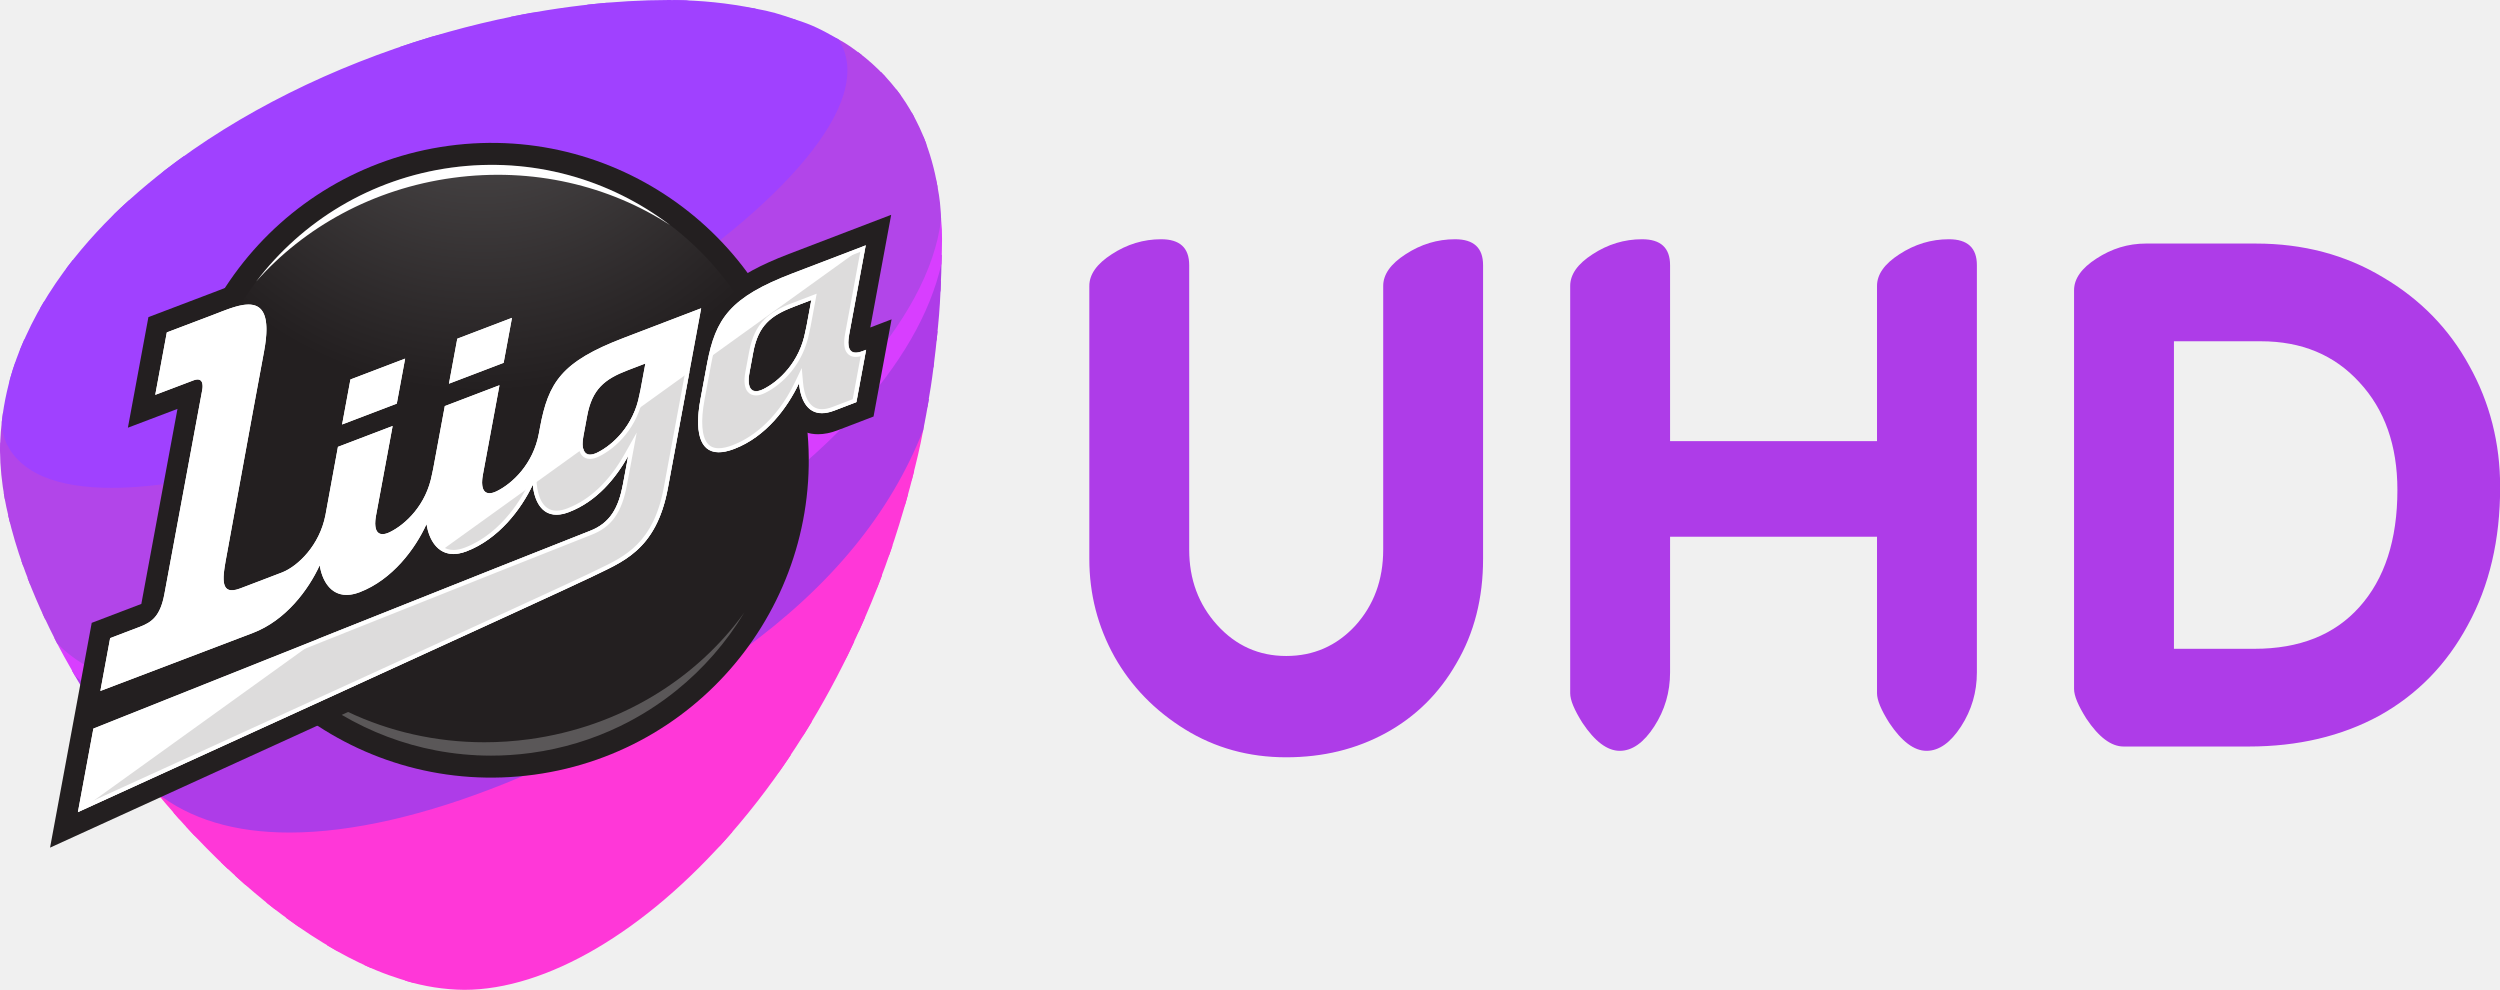
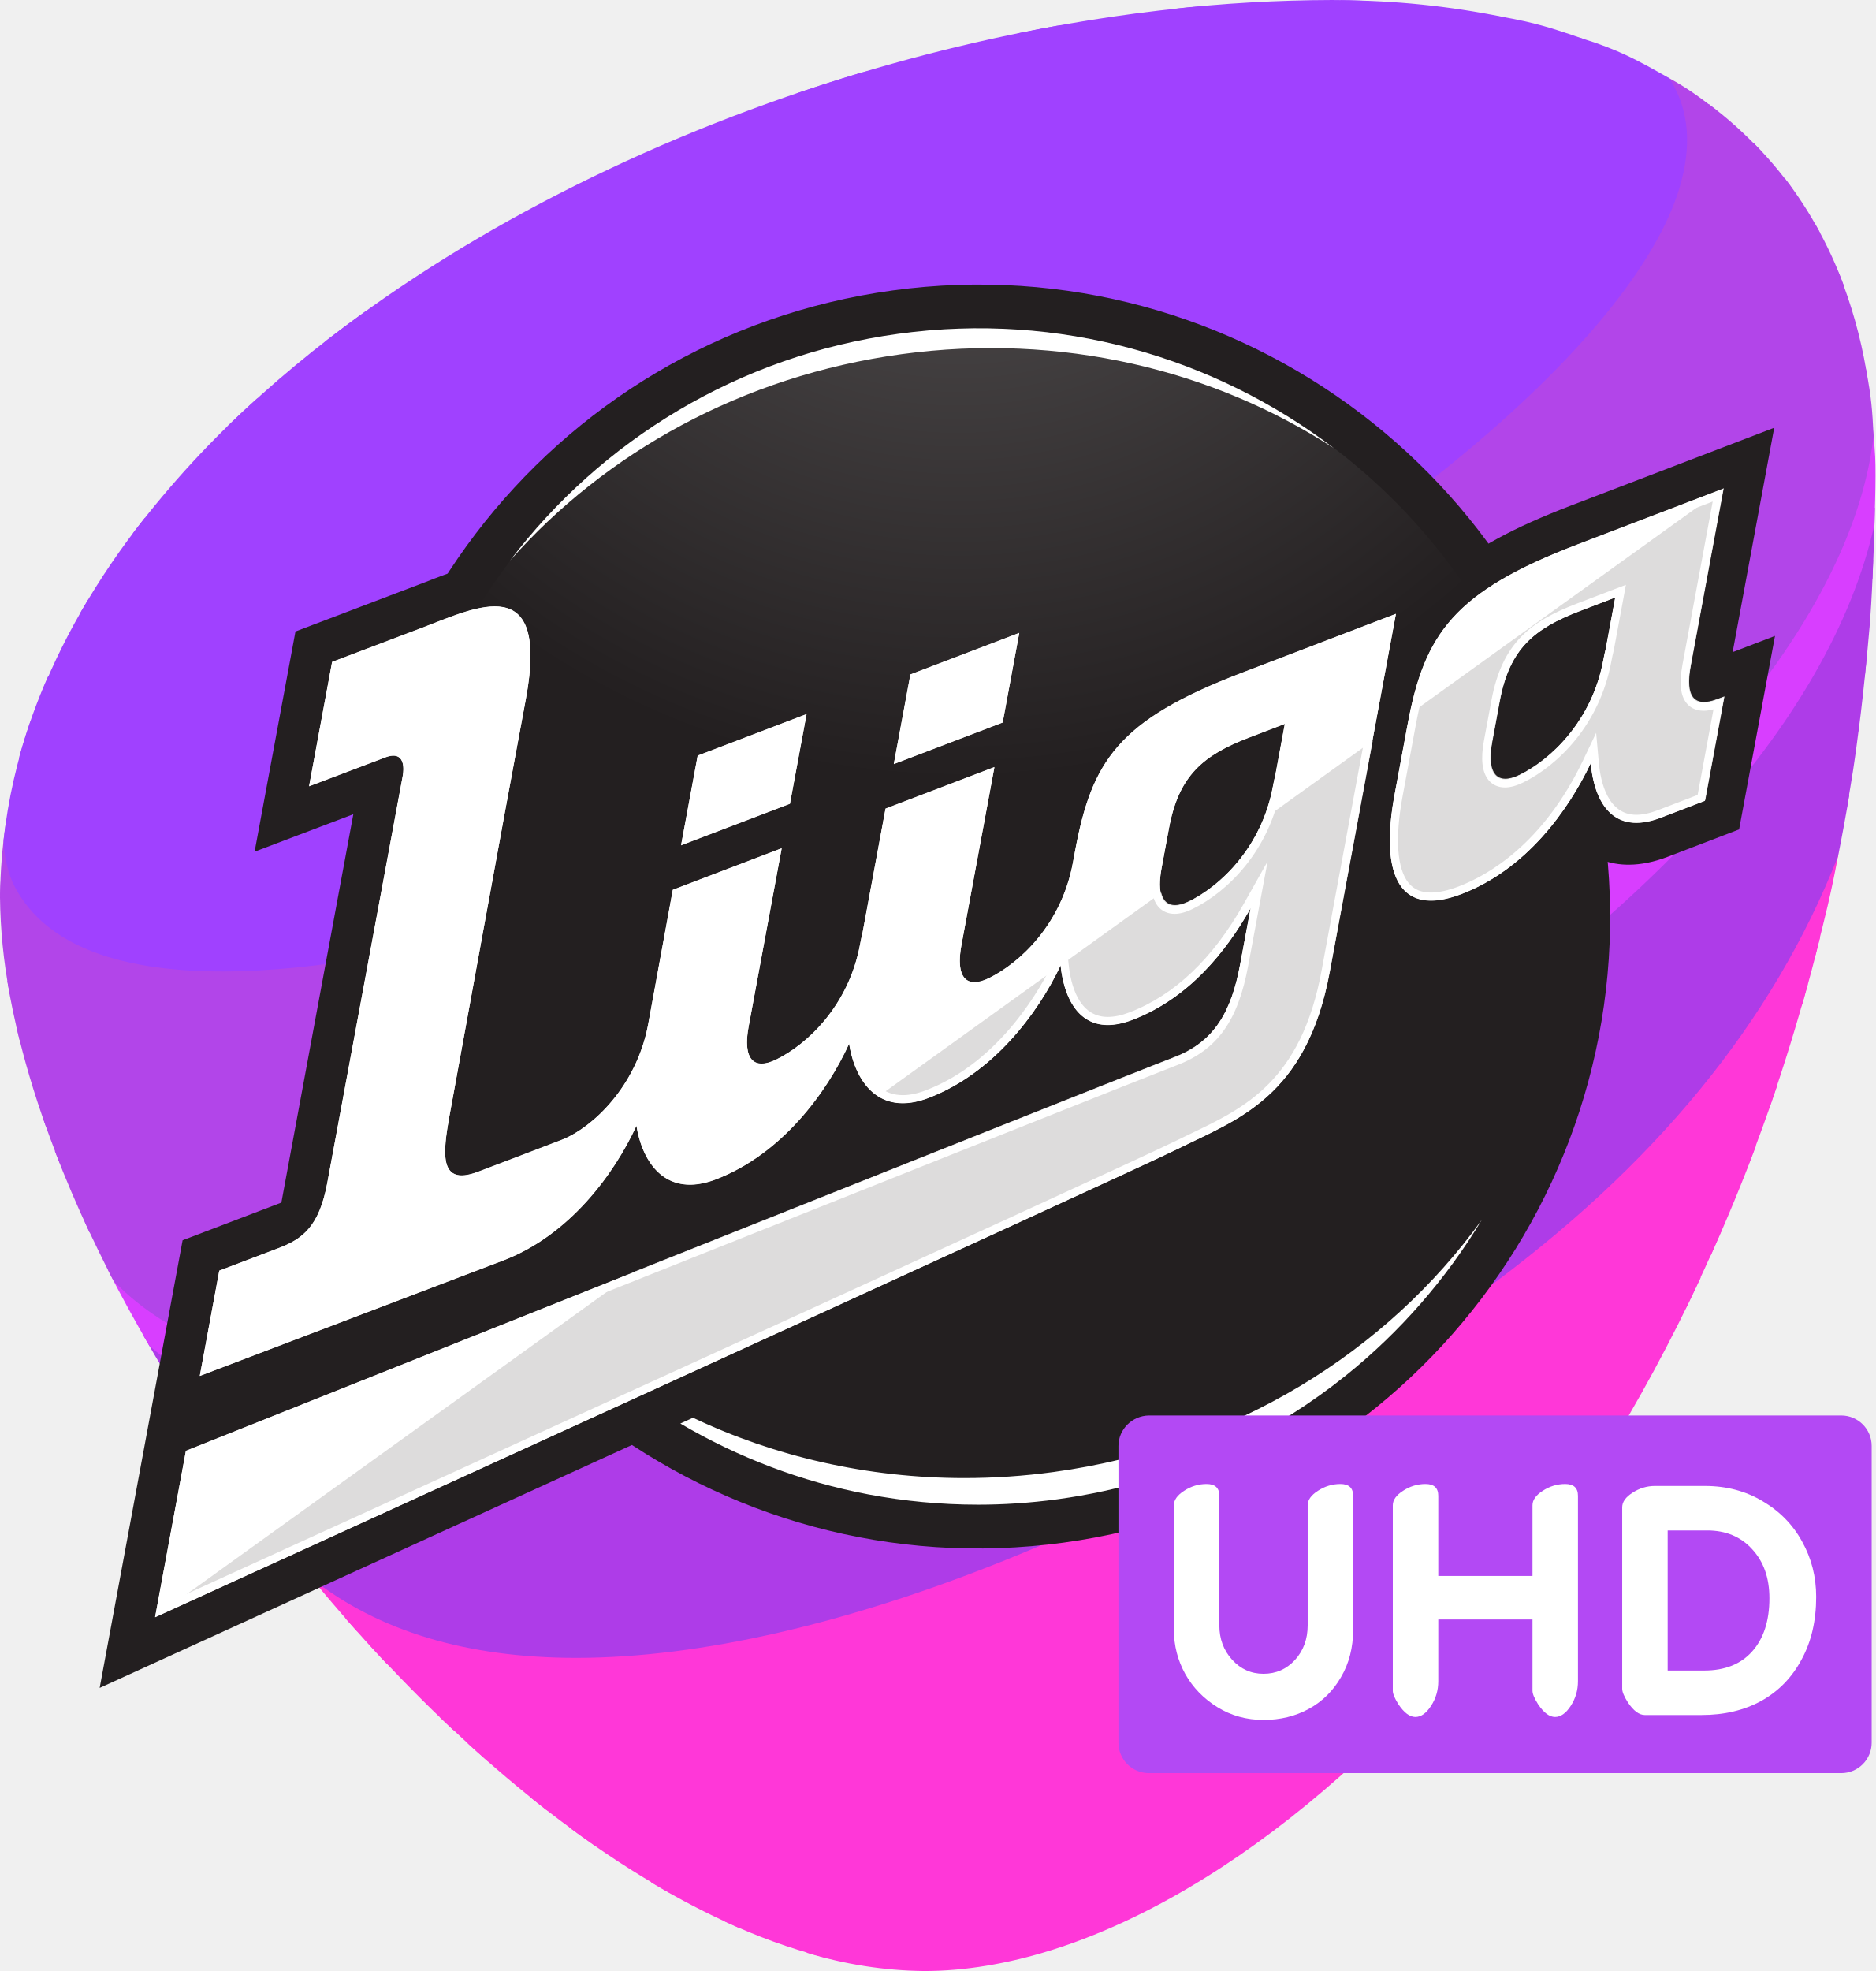
- <svg xmlns="http://www.w3.org/2000/svg" data-name="Telia Pebble Icon segments RGB x50" version="1.1" viewBox="0 0 628.9 249">
+ <svg xmlns="http://www.w3.org/2000/svg" width="761.38" height="800" data-name="Telia Pebble Icon segments RGB x50" version="1.1" viewBox="0 0 761.38 800">
  <defs>
    <clipPath id="e">
      <path d="m270.93 354.95h32.107v26.892h-32.107z" />
    </clipPath>
    <radialGradient id="b" cx="0" cy="0" r="1" gradientTransform="matrix(14.522,0,0,-14.522,287.39,386.84)" gradientUnits="userSpaceOnUse">
      <stop stop-color="#535051" offset="0" />
      <stop stop-color="#535051" offset=".12" />
      <stop stop-color="#231f20" offset="1" />
    </radialGradient>
    <clipPath id="d">
      <path d="m270.93 354.95h32.11v26.892h-32.11z" />
    </clipPath>
    <clipPath id="c">
      <path d="m270.93 354.95h32.11v26.892h-32.11z" />
    </clipPath>
-     <radialGradient id="a" cx="0" cy="0" r="1" gradientTransform="matrix(14.522,0,0,-14.522,287.39,386.84)" gradientUnits="userSpaceOnUse">
-       <stop stop-color="#7e7c7d" offset="0" />
-       <stop stop-color="#5a5758" offset="1" />
-     </radialGradient>
  </defs>
-   <g transform="matrix(.3819 0 0 .3819 -4.4071e-5 58.05)">
+   <g transform="matrix(1.227 0 0 1.227 -.00014159 186.51)">
    <g transform="matrix(3.0467,0,0,3.0467,-50.764,-188.56)">
      <g fill="#ff37d8">
        <path d="m175 191.85c-0.025-0.052-0.029-0.108-0.07-0.144a0.464 0.464 0 0 0-0.324-0.133 0.472 0.472 0 0 0-0.336 0.137 125.03 125.03 0 0 1-37.323 24.937c-10.7 4.671-20.2 7.041-28.234 7.041a34.173 34.173 0 0 1-3.933-0.214 0.315 0.315 0 0 0-0.053 0 0.478 0.478 0 0 0-0.469 0.383c-0.014 0.062 0.02 0.111 0.031 0.165a45.133 45.133 0 0 0 12.735 1.98c17.7 0 39.187-12.489 57.975-34.152" />
        <path d="m172.41 194.78a162.9 162.9 0 0 0 15.21-19.53c-0.029-0.055-0.04-0.114-0.091-0.15-0.086-0.063-0.177 0.1-0.273 0.1-0.144 0-0.579 0.516-0.675 0.634-11.083 14.207-33.4 33.136-60.631 41.559a74.16 74.16 0 0 1-21.445 3.728 34.945 34.945 0 0 1-8.569-0.97 0.485 0.485 0 0 0-0.122-0.015 0.477 0.477 0 0 0-0.448 0.317c-0.021 0.056 0 0.111 0 0.162a62.868 62.868 0 0 0 10.719 3.882c0.868 0.062 1.726 0.15 2.619 0.15 8.172 0 17.8-2.4 28.617-7.122a126.59 126.59 0 0 0 35.085-22.744" />
        <path d="m192.06 167.91a0.479 0.479 0 0 0-0.649 0.118c-22.076 30.267-64.026 50.6-89.355 50.6a33.676 33.676 0 0 1-14.026-2.647 0.481 0.481 0 0 0-0.2-0.044 0.474 0.474 0 0 0-0.424 0.255 0.425 0.425 0 0 0-0.018 0.192 84 84 0 0 0 9.415 4.881 36.664 36.664 0 0 0 7.7 0.811 74.959 74.959 0 0 0 21.728-3.775c25.634-7.93 47.188-25.649 59.024-39.62q3.567-5.087 6.905-10.628c-0.034-0.047-0.045-0.106-0.1-0.143" />
        <path d="m201.1 150.84a111.88 111.88 0 0 1-14.686 20.289c-21.9 24.2-61.509 43.889-88.286 43.889-7.874 0-14.12-1.271-18.809-4.53a2 2 0 0 0-0.523-0.262c-0.147 0-0.168-0.133-0.258 0a0.389 0.389 0 0 0-0.044 0.192 105.9 105.9 0 0 0 10.871 7.088 36.16 36.16 0 0 0 12.686 2.079c24.979 0 65.863-19.574 88.49-48.909a187.55 187.55 0 0 0 10.838-20.016z" />
        <path d="m203.57 145.39a0.465 0.465 0 0 0-0.21-0.049 0.486 0.486 0 0 0-0.42 0.243 112.83 112.83 0 0 1-14.793 20.64c-22.806 25.2-64.631 45.7-93.235 45.7-8.278 0-14.991-1.7-19.95-5.075a0.512 0.512 0 0 0-0.268-0.078 0.473 0.473 0 0 0-0.385 0.192c-0.043 0.052-0.033 0.118-0.05 0.181 2.251 1.814 4.519 3.5 6.8 5.094 4.552 2.436 10.233 3.741 17.076 3.741 27.47 0 66.56-19.415 88.994-44.2a103.58 103.58 0 0 0 12.685-17.882q2.006-4.107 3.858-8.4c-0.037-0.037-0.051-0.088-0.1-0.114" />
        <path d="m207.24 136.26a0.462 0.462 0 0 0-0.195-0.041 0.48 0.48 0 0 0-0.425 0.248 116.51 116.51 0 0 1-20.41 27.47c-21.488 21.181-63.588 44.043-94.137 44.043-9.774 0-17.915-2.3-23.936-6.834a0.467 0.467 0 0 0-0.653 0.074c-0.022 0.025 0 0.059-0.011 0.083q4.188 3.822 8.5 7.186c4.963 2.875 11.263 4.4 18.938 4.4 28.838 0 70.984-20.643 93.949-46.015a113.36 113.36 0 0 0 13.633-18.673c1.722-3.829 3.359-7.759 4.87-11.811-0.037-0.044-0.066-0.1-0.122-0.128" />
        <path d="m209.5 129.87a0.469 0.469 0 0 0-0.187-0.037 0.481 0.481 0 0 0-0.425 0.246 113.68 113.68 0 0 1-24.374 31.47c-27.736 24.9-68.047 42.967-95.843 42.967-9.689 0-17.61-2.123-23.552-6.311a0.477 0.477 0 0 0-0.641 0.088c-0.037 0.04-0.029 0.091-0.048 0.143 1.687 1.622 3.39 3.2 5.111 4.715 5.962 3.829 13.508 5.78 22.527 5.78 30.789 0 73.189-23.007 94.809-44.321a116.92 116.92 0 0 0 19.523-25.772c1.128-2.9 2.207-5.846 3.217-8.857-0.037-0.041-0.055-0.088-0.111-0.111" />
        <path d="m212.86 118.76a0.457 0.457 0 0 0-0.155-0.026 0.47 0.47 0 0 0-0.438 0.295c-5.766 13.74-17.064 28.433-30.217 39.3-29.6 24.437-69.178 41.507-96.261 41.507-12.053 0-21.694-2.942-28.379-9.16a0.468 0.468 0 0 0-0.324-0.125 0.507 0.507 0 0 0-0.249 0.1c2.921 3.192 5.922 6.252 8.995 9.135 5.942 3.775 13.3 5.7 22.845 5.7 28.012 0 68.587-18.173 96.481-43.21a114.26 114.26 0 0 0 23.806-30.412q2.19-6.332 4.011-12.995c-0.037-0.031-0.059-0.079-0.115-0.1" />
        <path d="m214.18 113.68a0.423 0.423 0 0 0-0.158-0.028 0.486 0.486 0 0 0-0.435 0.273c-5.969 12.656-14.207 26.468-33.918 41.7-31.822 24.595-69.741 40.487-96.589 40.487-11.706 0-21.189-2.89-28.187-8.586a0.46 0.46 0 0 0-0.3-0.106 0.469 0.469 0 0 0-0.345 0.147c-0.041 0.04-0.041 0.1-0.064 0.155 1.443 1.64 2.906 3.262 4.394 4.839 6.757 5.445 15.869 8.232 27.2 8.232 27.283 0 67.117-17.16 96.866-41.725 12.781-10.55 23.766-24.676 29.763-38.1 0.671-2.362 1.312-4.751 1.906-7.171a0.463 0.463 0 0 0-0.137-0.116" />
        <path d="m216.47 103.12c-0.042-0.011-0.085-0.017-0.129-0.018-0.199 1e-3 -0.377 0.124-0.449 0.309-6.945 18.407-19.778 34.228-39.211 48.369-33.31 24.222-70.642 39.273-97.438 39.273-12.185 0-21.962-3.057-29.062-9.1-0.087-0.073-0.197-0.112-0.31-0.111-0.124-1e-3 -0.244 0.048-0.332 0.136-0.039 0.037-0.039 0.088-0.065 0.133 1.913 2.359 3.876 4.668 5.889 6.927 7.1 5.319 16.382 8.029 27.721 8.029 27.046 0 65.19-15.973 97.176-40.689 19.194-14.831 27.6-28.333 33.57-40.749 1.039-4.055 1.639-6.445 2.44-10.67-0.044-0.031 0.251-1.825 0.199-1.842" />
      </g>
      <g fill="#ae3ce8">
        <path d="m217.35 98.219a0.477 0.477 0 0 0-0.128-0.02 0.484 0.484 0 0 0-0.446 0.3c-7.2 18.229-21.55 34.966-42.646 49.745-26.423 18.52-66.018 38.3-97.884 38.3-12.437 0-22.422-3.092-29.68-9.2a0.469 0.469 0 0 0-0.31-0.111 0.456 0.456 0 0 0-0.33 0.133c-0.037 0.037-0.041 0.091-0.063 0.136q2.264 2.981 4.635 5.868c7.236 5.725 16.865 8.63 28.748 8.63 26.985 0 64.538-15.121 98-39.462 19.154-13.934 31.908-29.527 39.027-47.581q0.657-3.3 1.219-6.646c-0.047-0.035-0.081-0.087-0.14-0.1" />
        <path d="m218.58 89.678c-0.036-0.01-0.073-0.015-0.111-0.015-0.2-3.35e-4 -0.379 0.123-0.449 0.31-7.744 20.606-23.743 38.953-47.548 54.531-35.754 23.4-71.187 36.815-97.209 36.815-13.276 0-23.823-3.458-31.347-10.285-0.182-0.161-0.456-0.161-0.638 0-0.037 0.037-0.041 0.088-0.068 0.13 1.771 2.529 3.604 5.024 5.5 7.486 7.426 5.883 17.311 8.859 29.523 8.859 32.092 0 71.888-19.873 98.436-38.474 20.849-14.608 35.12-31.143 42.524-49.146 0.575-3.329 0.895-5.226 1.315-8.646-0.038-0.043 0.125-1.54 0.071-1.562" />
        <path d="m219.24 83.566a0.417 0.417 0 0 0-0.1-8e-3 0.477 0.477 0 0 0-0.457 0.339c-5.669 18.859-23.81 39.049-51.089 56.854-33.486 21.864-72.186 35.99-98.6 35.99-13.2 0-23.26-3.318-29.909-9.861a0.475 0.475 0 0 0-0.638-0.032c-0.041 0.037-0.048 0.088-0.075 0.128q1.8 2.72 3.691 5.386c7.7 6.579 18.154 9.912 31.2 9.912 26.2 0 61.829-13.473 97.732-36.969 23.614-15.453 39.568-33.647 47.519-54.062 0.329-2.51 0.6-5.043 0.845-7.6-0.044-0.028-0.073-0.069-0.125-0.08" />
        <path d="m220.07 72.793c-0.277-0.106-0.582 0.062-0.641 0.352-4.347 21.229-25.2 44.8-55.781 63.055-37.887 22.614-72.393 35.066-97.16 35.066-13.679 0-24.32-3.725-31.632-11.076-0.169-0.17-0.438-0.187-0.627-0.041-0.048 0.034-0.06 0.1-0.09 0.144 1.6 2.661 3.3 5.308 5.065 7.928 6.879 6.289 16.855 9.479 29.795 9.479 26.582 0 65.495-14.185 99.124-36.144 26.876-17.55 44.924-37.439 51.058-56.156 0.427-4.137 0.651-6.392 0.832-10.65-0.019-0.013 0.078-1.949 0.057-1.959" />
        <path d="m220.26 67.148c-0.049-0.022-0.081-0.064-0.14-0.072h-0.049a0.476 0.476 0 0 0-0.467 0.388c-4.261 21.8-25.2 44.807-58.962 64.8-36.473 21.591-72.127 33.98-97.83 33.98-13.083 0-23.135-3.133-29.877-9.3a0.473 0.473 0 0 0-0.325-0.125 0.461 0.461 0 0 0-0.3 0.108c-0.033 0.025-0.036 0.069-0.064 0.1 0.842 1.482 1.71 2.952 2.606 4.423 7.529 7.159 18.125 10.779 31.635 10.779 24.932 0 59.61-12.5 97.647-35.2 30.147-17.99 50.87-41.16 55.877-62.279q0.188-3.765 0.248-7.592" />
      </g>
      <path d="m219.87 57.238h-0.012c-0.251 5.22e-4 -0.459 0.196-0.475 0.446-1.467 21.791-25.521 48.487-62.774 69.662-37.5 21.309-71.975 33.047-97.091 33.047-13.789 0-24.015-3.534-30.39-10.506-0.092-0.1-0.221-0.156-0.356-0.155-0.096-1.1e-4 -0.191 0.028-0.271 0.081-0.046 0.034-0.057 0.086-0.088 0.125 1.386 2.728 2.887 5.46 4.469 8.183 6.911 6 16.96 9.073 29.931 9.073 25.868 0 61.7-12.434 98.319-34.113 33.324-19.735 54.213-42.452 59.091-64.127 0.044-1.762 0.111-3.517 0.111-5.3 0-1.799-0.023-2.275-0.205-4.321" fill="#d83eff" />
      <g fill="#b245e9">
        <path d="m220.13 59.331c-0.142-2.889-0.254-4.233-0.791-7.075-0.047-0.029-0.329-1.58-0.384-1.587h-0.042c-0.244 0.019-0.434 0.221-0.438 0.466-0.425 22.09-23.791 47.547-65.811 71.684-35.873 20.606-70.841 32.42-95.941 32.42-13.842 0-23.989-3.571-30.156-10.612-0.157-0.176-0.419-0.213-0.619-0.088-0.041 0.025-0.053 0.077-0.083 0.114 0.982 2.135 2.02 4.28 3.133 6.433 6.595 6.793 16.835 10.266 30.518 10.266 25.278 0 59.93-11.781 97.563-33.176 36.646-20.83 60.555-47.037 63.049-68.843" />
        <path d="m219.34 52.259a51.338 51.338 0 0 0-3.015-10.69 0.414 0.414 0 0 0-0.133 0.018 0.481 0.481 0 0 0-0.339 0.548c4.084 21.883-22.479 51.582-67.665 75.666-37.435 19.943-71.241 30.925-95.192 30.925-14.4 0-24.374-3.934-29.643-11.7a0.471 0.471 0 0 0-0.4-0.206 0.479 0.479 0 0 0-0.223 0.052c-0.05 0.027-0.073 0.086-0.105 0.125q1.67 4.342 3.736 8.77c6.4 6.9 16.582 10.428 30.357 10.428 25.26 0 60.4-11.865 96.42-32.55 41.629-23.913 65.037-49.208 66.2-71.389" />
        <path d="m216.9 43.014a44.355 44.355 0 0 0-3.086-6.644c-0.022 0-0.03-0.03-0.052-0.03a0.5 0.5 0 0 0-0.147 0.022 0.479 0.479 0 0 0-0.325 0.536c3.775 21.81-21.948 49.943-68.8 75.257-36.1 19.5-70.613 30.69-94.684 30.69-13.046 0-22.419-3.229-27.863-9.587a0.465 0.465 0 0 0-0.361-0.167 0.472 0.472 0 0 0-0.241 0.063c-0.035 0.018-0.043 0.055-0.069 0.081q0.855 2.477 1.853 4.991c5.633 7.611 15.631 11.457 29.877 11.457 24.106 0 58.071-11.022 95.639-31.041 44.859-23.908 71.418-53.442 68.259-75.628" />
        <path d="m214.28 37.215a41.731 41.731 0 0 0-3.782-5.846 0.484 0.484 0 0 0-0.159 0.04 0.479 0.479 0 0 0-0.2 0.6c7.583 18.11-23.344 51.389-70.41 75.762-35.125 18.192-68.632 28.629-91.925 28.629-15.172 0-25.08-4.428-28.65-12.8a0.483 0.483 0 0 0-0.442-0.29 0.5 0.5 0 0 0-0.146 0.022c-0.057 0.022-0.088 0.074-0.133 0.111a97.183 97.183 0 0 0 3.217 10.87c5.684 6.281 15.132 9.493 28.16 9.493 24.226 0 58.9-11.228 95.137-30.8 46.9-25.341 72.737-53.617 69.336-75.783" />
        <path d="m211.32 32.5a40.869 40.869 0 0 0-4.188-4.942 0.39 0.39 0 0 0-0.147 0.05 0.481 0.481 0 0 0-0.148 0.6c8.811 17.187-21.14 48.347-71.218 74.093-34.734 17.87-67.687 28.114-90.414 28.114-13.623 0-22.865-3.841-26.718-11.1-0.105-0.2-0.2-0.4-0.3-0.6a0.536 0.536 0 0 0-0.465-0.3 0.375 0.375 0 0 0-0.125 0.019 0.432 0.432 0 0 0-0.136 0.1c0.334 2.064 0.781 4.183 1.315 6.335 4.1 8.176 14.046 12.492 29.027 12.492 23.437 0 57.1-10.472 92.363-28.733 46.793-24.23 77.655-57.384 71.152-76.117" />
        <path d="m207.99 28.483a42.538 42.538 0 0 0-5.743-5.172 0.5 0.5 0 0 0-0.169 0.061 0.477 0.477 0 0 0-0.111 0.59c1.865 3.461 2.065 7.621 0.6 12.361-5.227 16.882-30.5 38.728-65.98 57.021-36.186 18.661-71.346 29.8-94.06 29.8-12.207 0-20.062-3.137-23.35-9.328a17.285 17.285 0 0 1-1.8-5.742 0.482 0.482 0 0 0-0.478-0.411h-0.029c-0.053 0-0.086 0.046-0.133 0.064-0.018 0.559-0.075 1.114-0.075 1.676a59.427 59.427 0 0 0 1.038 10.451c4.064 7.531 13.566 11.517 27.5 11.517 22.875 0 55.987-10.282 90.853-28.212 49.911-25.665 79.881-56.873 71.936-74.676" />
        <path d="m203.48 36.592c1.5-4.837 1.293-9.105-0.528-12.721-1.864-1.427-2.974-2.263-5.032-3.392-0.039 0.022-0.95-0.428-0.98-0.394-0.152 0.167-0.164 0.419-0.029 0.6 0.158 0.219 0.3 0.435 0.438 0.658 1.781 2.97 2.047 6.582 0.8 10.73-5.083 16.886-34.713 41.156-72.058 59.03-33.247 15.913-65.126 25.415-85.268 25.415-11.634 0-19.008-3.054-21.915-9.08-0.769-1.786-1.115-3.725-1.012-5.666 4e-3 -0.253-0.19-0.466-0.442-0.486h-0.037c-0.043 0-0.076 0.032-0.114 0.043-0.396 2.62-0.607 5.264-0.63 7.914 0.303 1.748 0.862 3.441 1.66 5.025 3.465 6.526 11.6 9.834 24.192 9.834 22.858 0 58.185-11.182 94.5-29.908 35.705-18.413 61.17-40.484 66.456-57.6" />
      </g>
      <g fill="#a041ff">
        <path d="m199.06 32.349c1.331-4.42 1.032-8.287-0.892-11.5-0.074-0.125-0.166-0.251-0.247-0.37-3.516-2-5.534-3.087-9.396-4.288l-1.866-0.419c-0.093 0.233 8e-3 0.499 0.232 0.612 1.415 0.588 2.658 1.525 3.612 2.724 1.541 2.372 1.825 5.323 0.845 8.766-4.516 15.838-35.194 40.178-72.943 57.874-31.251 14.652-59.629 23.052-77.856 23.052-10.816 0-17.815-2.949-20.241-8.523-0.843-1.941-0.962-4.541-0.358-7.728 0.166-0.54 0.343-1.079 0.524-1.615 0.082-0.248-0.052-0.516-0.3-0.6-0.048-0.018-0.098-0.026-0.149-0.026-0.027 0-0.039 0.04-0.064 0.044-1.443 4.157-2.42 8.463-2.911 12.836 0.034 1.605 0.373 3.19 1 4.668 3.082 6.384 10.744 9.618 22.777 9.618 20.278 0 52.31-9.535 85.68-25.506 37.571-17.983 67.407-42.5 72.561-59.618" />
        <path d="m192.26 28.14c1.062-3.721 0.737-6.938-0.962-9.549-0.734-0.998-1.682-1.818-2.776-2.4-3.418-1.185-5.125-1.717-8.685-2.359l-1.999-0.23c-0.064 0.242 0.07 0.492 0.306 0.573 2.555 0.889 4.247 2.009 5.035 3.335 1.2 2 1.353 4.521 0.457 7.485-4.36 14.519-31.694 36.339-66.465 53.073-30.544 14.7-58.3 23.127-76.148 23.127-9.731 0-16.14-2.586-18.527-7.474-1.03-2.11-1.067-4.711-0.116-7.734 0.075-0.243-0.053-0.502-0.291-0.59-0.053-0.021-0.109-0.031-0.166-0.029-0.011 0-0.015 0.015-0.022 0.015-1.252 2.825-2.297 5.737-3.126 8.713-0.356 2.209-0.13 4.472 0.656 6.567 2.59 5.953 9.89 9.1 21.117 9.1 18.632 0 46.425-8.222 78.257-23.142 38.592-18.092 68.8-42.141 73.457-58.479" />
        <path d="m184.56 25.268c0.969-3.231 0.784-6.009-0.553-8.251a8.738 8.738 0 0 0-4.162-3.185 90.79 90.79 0 0 0-17.594-1.808 0.438 0.438 0 0 0-0.078 0.169 0.48 0.48 0 0 0 0.418 0.507c5.728 0.675 9.4 2.169 10.638 4.317a7.712 7.712 0 0 1 0.313 6.331c-4.051 12.894-30.179 32.859-63.539 48.552-27.962 13.154-51.923 20.4-67.475 20.4-8.591 0-14.008-2.2-16.1-6.55-1.073-2.215-1-4.888 0.208-7.942a0.478 0.478 0 0 0-0.219-0.6 0.509 0.509 0 0 0-0.212-0.054 71.406 71.406 0 0 0-5.162 10.357 10.266 10.266 0 0 0 0.6 6.624c2.594 5.319 9.116 8.014 19.388 8.014 17.983 0 45.888-8.467 76.558-23.225 35-16.841 62.531-38.9 66.969-53.656" />
        <path d="m174.45 23.634a8.641 8.641 0 0 0-0.4-7.1c-1.219-2.114-4.234-3.6-8.965-4.435-1.261-0.046-2.517-0.1-3.789-0.1a162.02 162.02 0 0 0-17.631 1.008c-0.022 0.065-0.063 0.118-0.056 0.184a0.477 0.477 0 0 0 0.476 0.443h0.018c1.1-0.046 2.172-0.072 3.2-0.072 7.778 0 12.784 1.333 14.1 3.753a6.574 6.574 0 0 1 0.181 5.291c-3.539 10.841-27.194 28.443-57.525 42.805-23.909 11.317-45.6 17.81-59.511 17.81-7.282 0-11.974-1.819-13.571-5.266-1.087-2.348-0.518-5.387 1.7-9.033a0.478 0.478 0 0 0-0.136-0.641 0.4 0.4 0 0 0-0.159-0.05 84.238 84.238 0 0 0-6.938 10.2 10.165 10.165 0 0 0 0.112 7.73c2.269 4.7 7.977 7.085 16.964 7.085 15.691 0 39.8-7.273 67.881-20.485 33.584-15.8 59.923-36 64.047-49.132" />
        <path d="m147.72 12.615a179.89 179.89 0 0 0-20.562 3.012 0.415 0.415 0 0 0-0.036 0.173 0.473 0.473 0 0 0 0.469 0.4 0.5 0.5 0 0 0 0.069 0 62.208 62.208 0 0 1 8.874-0.721c5.913 0 9.754 1.279 10.808 3.6 3.579 7.9-18.07 25.735-48.274 39.747-20.097 9.323-39.768 15.114-51.333 15.114-5.445 0-8.91-1.274-10.027-3.685-1.47-3.163 1.037-8.229 7.055-14.258a0.475 0.475 0 0 0 7e-3 -0.667 0.438 0.438 0 0 0-0.177-0.075 105.06 105.06 0 0 0-13.452 14.586c-1.707 3.332-2.106 6.2-1.032 8.519 1.768 3.808 6.757 5.821 14.439 5.821 14.047 0 35.889-6.527 59.92-17.9 31.036-14.7 54.355-32.126 58.023-43.375a7.452 7.452 0 0 0-0.251-6.04c-1.866-3.436-8.83-4.213-14.521-4.247" />
        <path d="m148.21 18.679c-1.234-2.727-5.271-4.164-11.678-4.164-1.559 0-3.288 0.109-5.095 0.28a196.42 196.42 0 0 0-28.243 7.335c0 0.064-0.033 0.119-0.015 0.18a0.48 0.48 0 0 0 0.457 0.332 0.485 0.485 0 0 0 0.14-0.018c7.644-2.325 14.29-3.552 19.217-3.552 4.395 0 7.169 0.984 8.029 2.842 2.772 5.979-13.941 19.652-37.255 30.478-15.5 7.2-30.782 11.671-39.876 11.671-4.2 0-6.862-0.955-7.7-2.755-1.434-3.1 2.33-8.493 10.321-14.812a0.483 0.483 0 0 0 0.087-0.665c-0.042-0.052-0.111-0.048-0.166-0.083a130.68 130.68 0 0 0-14.99 12.452c-4.405 5.137-6.015 9.406-4.6 12.456 1.3 2.812 4.969 4.239 10.892 4.239 11.875 0 31.217-5.684 51.74-15.206 31.711-14.717 52.664-32.348 48.734-41.011" />
        <path d="m131.88 21.512c-1.04-2.254-4.035-3.4-8.894-3.4a58.426 58.426 0 0 0-12.966 1.822c-21.341 6.409-41.68 16.436-57.908 29.035-5.73 5.262-8.18 9.743-6.79 12.736 1.016 2.2 3.9 3.31 8.565 3.31 9.22 0 24.655-4.507 40.276-11.763 24.6-11.422 40.812-25.067 37.716-31.745m-43.683 24.148c-10.4 4.779-20.4 7.745-26.1 7.745-2.356 0-3.836-0.505-4.276-1.467-1.469-3.2 7.942-11.677 24.29-19.183 10.04-4.61 19.919-7.474 25.784-7.474 2.541 0 4.13 0.535 4.595 1.546 1.4 3.05-7.488 11.118-24.29 18.833" />
        <path d="m113.36 26.424c-0.641-1.4-2.48-2.107-5.462-2.107-5.994 0-16.028 2.9-26.181 7.564-13.864 6.365-26.919 15.755-24.762 20.452 0.616 1.344 2.348 2.024 5.145 2.024 5.824 0 15.984-3 26.5-7.833 13.952-6.4 26.934-15.366 24.763-20.1m-13.391 4.329c-0.49 1.769-5.428 5.651-13.918 9.643-6.609 3.115-12.966 5.122-16.2 5.122-0.9 0-1.531-0.17-1.729-0.459a0.588 0.588 0 0 1-0.033-0.528c0.505-1.819 5.548-5.871 13.9-9.8 6.421-3.022 12.732-4.974 16.081-4.974 0.974 0 1.65 0.177 1.858 0.49a0.555 0.555 0 0 1 0.037 0.51" />
        <path d="m100.73 29.712c-0.411-0.616-1.279-0.918-2.654-0.918-3.476 0-9.95 1.991-16.486 5.07-7.806 3.674-13.733 7.953-14.415 10.41a1.53 1.53 0 0 0 0.162 1.315c0.4 0.6 1.222 0.886 2.525 0.886 3.354 0 9.874-2.046 16.6-5.212 6.631-3.122 13.669-7.5 14.429-10.252a1.523 1.523 0 0 0-0.162-1.3" />
      </g>
    </g>
    <g transform="matrix(1.304 0 0 1.304 .0011774 -152)">
      <g transform="matrix(13.238,0,0,-13.238,-3561.3,5126.9)">
        <g clip-path="url(#e)">
          <g transform="translate(302.23,374.79)">
            <path d="m0 0 0.797 4.3-3.909-1.496c-1.08-0.414-1.827-0.818-2.384-1.298l0.089 0.481-4.155-1.592c-1.363-0.522-2.194-1.029-2.779-1.696-0.678-0.773-0.918-1.671-1.077-2.527l-0.04-0.215c-0.069-0.377-0.219-0.669-0.383-0.888l1.214 6.55-3.835-1.464s-1.058-5.672-1.074-5.759c-0.07-0.377-0.219-0.668-0.383-0.888l1.215 6.554-3.836-1.463-1.061-5.757c-0.163-0.823-0.733-1.293-0.985-1.392-0.092-0.036-0.711-0.272-1.216-0.465 0.018 0.112 1.163 6.396 1.482 8.095 0.194 1.041 0.127 1.732-0.211 2.177-0.164 0.215-0.477 0.472-1.035 0.472-0.502 0-1.024-0.204-1.485-0.385l-2.495-0.948-0.109-0.587-0.442-2.382-0.232-1.251 1.892 0.718-1.379-7.442-1.893-0.722-1.59-8.578s19.961 9.099 20.897 9.565c0.097 0.049 0.197 0.097 0.303 0.147 0.58 0.278 1.238 0.592 1.837 1.199 0.687 0.696 1.129 1.613 1.349 2.803l0.155 0.833c0.222-0.172 0.501-0.262 0.828-0.262 0.265 0 0.559 0.062 0.875 0.183 0.943 0.361 1.65 0.998 2.16 1.638 0.241-0.215 0.546-0.331 0.902-0.331 0.235 0 0.489 0.052 0.753 0.153l1.364 0.523 0.688 3.708-0.812-0.311" fill="#231f20" />
          </g>
          <g transform="translate(299.77,371.36)">
            <path d="m0 0c0.903-6.626-3.736-12.731-10.362-13.634s-12.73 3.737-13.634 10.362c-0.903 6.627 3.736 12.73 10.362 13.634 6.626 0.903 12.731-3.736 13.634-10.362" fill="#231f20" />
          </g>
        </g>
      </g>
      <g transform="matrix(13.238,0,0,-13.238,-3561.3,5126.9)">
        <path d="m278.17 375.62c0.118 0.026 0.232 0.042 0.337 0.042 0.524 0 0.855-0.387 0.593-1.791-0.47-2.503-1.253-6.842-1.413-7.709-0.136-0.733-0.274-1.403 0.187-1.403 0.085 0 0.189 0.022 0.318 0.071 0 0 1.454 0.553 1.611 0.614 0.596 0.235 1.414 1.026 1.64 2.184l0.477 2.604 2.087 0.795-0.634-3.417c-0.086-0.467 0.011-0.71 0.251-0.71 0.078 0 0.171 0.026 0.279 0.079 0.595 0.292 1.388 1.032 1.606 2.207 0.015 0.085 0.031 0.153 0.044 0.206l0.445 2.395 2.086 0.796-0.633-3.412c-0.086-0.467 0.012-0.71 0.251-0.71 0.079 0 0.172 0.026 0.279 0.08 0.596 0.292 1.389 1.031 1.607 2.205 0.012 0.063 0.039 0.215 0.039 0.215 0.322 1.735 0.821 2.518 3.192 3.425l1.09 0.418 1.774 0.678 0.097 0.038-0.464-2.498 2e-3 1e-3 -0.366-1.977-0.051-0.27c-0.123-0.669-0.289-1.568-0.392-2.12-0.447-2.412-1.781-2.826-2.911-3.389-0.472-0.235-5.491-2.532-10.332-4.745 1.295-0.917 2.791-1.568 4.41-1.873-1.285 0.243-2.503 0.71-3.608 1.359l0.242 0.111c1.571-0.743 3.344-1.156 5.202-1.156 0.565 0 1.138 0.038 1.715 0.117 3.468 0.473 6.385 2.308 8.202 4.831-0.65-1.079-1.478-2.046-2.45-2.855 2.485 2.067 4.067 5.182 4.067 8.667 0 0.645-0.055 1.279-0.158 1.895-0.456-0.607-1.066-1.166-1.846-1.465-0.228-0.086-0.423-0.127-0.589-0.127h-2e-3c-0.779-1e-3 -0.908 0.893-0.698 2.023l0.25 1.35c0.201 1.081 0.494 1.801 1.26 2.41-2.004 3.118-5.504 5.184-9.487 5.184-4.062 0-7.623-2.15-9.606-5.373m8.304-1.261 2.087 0.796-0.319-1.717-2.086-0.795zm-4.077-1.556 2.086 0.795-0.318-1.717-2.087-0.795zm15.367 1.032-0.143-0.774c-0.086-0.467 0.011-0.71 0.25-0.71 0.078 0 0.171 0.026 0.279 0.078 0.153 0.076 0.32 0.181 0.486 0.316-0.171 0.615-0.392 1.208-0.659 1.775-0.093-0.192-0.162-0.417-0.213-0.685m-4.793-0.682c-0.882-0.338-1.353-0.726-1.541-1.74l-0.144-0.774c-0.038-0.211-0.04-0.377-8e-3 -0.495l2e-3 1e-3c0.039-0.143 0.128-0.216 0.258-0.216 0.078 0 0.171 0.026 0.278 0.079 0.596 0.293 1.389 1.033 1.607 2.207 0.015 0.086 0.03 0.152 0.044 0.206l0.183 0.992zm-2.239-5.413c-0.178-0.067-0.334-0.098-0.473-0.098h-2e-3c-0.589 0-0.844 0.554-0.905 1.144-4e-3 -7e-3 -7e-3 -0.015-0.012-0.023l3e-3 2e-3c-0.443-0.929-1.295-2.051-2.517-2.52-0.184-0.07-0.349-0.101-0.497-0.101h-2e-3c-0.618 0-0.935 0.552-1.028 1.139-0.432-0.944-1.296-2.117-2.553-2.598-0.184-0.07-0.349-0.102-0.498-0.102-0.614-1e-3 -0.931 0.545-1.025 1.128-0.434-0.941-1.295-2.1-2.547-2.579-0.01-4e-3 -0.022-8e-3 -0.033-0.012 0.233-0.322 0.483-0.632 0.748-0.927 5.24 2.089 11.668 4.648 12.128 4.823 0.786 0.298 1.108 0.885 1.276 1.794 0.011 0.057 0.099 0.533 0.199 1.071-0.476-0.846-1.191-1.73-2.262-2.141m4.2-6.724c0.016 0.013 0.032 0.027 0.047 0.04-0.015-0.014-0.031-0.027-0.047-0.04m-0.012-9e-3c4e-3 3e-3 8e-3 7e-3 0.012 9e-3 -4e-3 -2e-3 -8e-3 -6e-3 -0.012-9e-3m-0.018-0.015 0.018 0.015-0.018-0.015m-0.018-0.014c6e-3 4e-3 0.012 9e-3 0.018 0.014-6e-3 -5e-3 -0.012-9e-3 -0.018-0.014m-0.052-0.043c0.017 0.015 0.035 0.028 0.052 0.043-0.017-0.015-0.035-0.028-0.052-0.043m-5.533-2.378c-0.267-0.036-0.533-0.063-0.797-0.08 1.492 0.094 2.905 0.479 4.183 1.099-1.041-0.504-2.178-0.854-3.386-1.019" fill="url(#b)" />
      </g>
      <g transform="matrix(13.238,0,0,-13.238,-3561.3,5126.9)">
        <g clip-path="url(#d)">
          <g transform="translate(286.3,380.5)">
            <path d="m0 0c3.052 0.416 5.976-0.3 8.288-1.802-2.296 1.745-5.258 2.614-8.341 2.193-3.084-0.42-5.706-2.051-7.451-4.347 1.825 2.067 4.451 3.54 7.504 3.956" fill="#fff" />
          </g>
          <g transform="translate(299.98,375.84)">
            <path d="m0 0-0.679-0.26c-0.883-0.338-1.354-0.726-1.542-1.74l-0.143-0.773c-0.115-0.621 0.095-0.846 0.53-0.632 0.595 0.293 1.388 1.033 1.606 2.207 0.016 0.086 0.03 0.153 0.044 0.206l0.184 0.992m2.085-1.905-0.369-1.992-0.132-0.05c-0.01-4e-3 -0.021-8e-3 -0.032-0.012-0.225-0.087-0.407-0.157-0.681-0.261-0.927-0.355-1.276 0.317-1.342 1.046-0.442-0.93-1.248-2.038-2.473-2.507-1.298-0.497-1.541 0.525-1.287 1.896l0.251 1.35c0.321 1.735 0.885 2.542 3.255 3.45l2.698 1.032 0.098 0.038-0.631-3.402c-0.113-0.609 0.073-0.804 0.507-0.64l0.138 0.052m-8.418-0.516-0.68-0.261c-0.882-0.337-1.353-0.726-1.541-1.739l-0.143-0.774c-0.115-0.62 0.095-0.845 0.53-0.631 0.595 0.293 1.388 1.032 1.606 2.207 0.016 0.086 0.03 0.152 0.044 0.206l0.184 0.992m2.032 2.069 0.097 0.037-0.829-4.473-0.051-0.27c-0.124-0.669-0.29-1.568-0.393-2.121-0.447-2.412-1.781-2.825-2.911-3.388-0.931-0.464-19.599-8.973-19.599-8.973l0.591 3.187s18.146 7.237 18.932 7.534c0.785 0.299 1.107 0.885 1.276 1.795 0.011 0.057 0.1 0.536 0.2 1.075-0.477-0.846-1.193-1.734-2.266-2.144-0.932-0.357-1.302 0.316-1.378 1.045-0.44-0.933-1.296-2.069-2.527-2.541-0.952-0.364-1.411 0.31-1.525 1.038-0.432-0.944-1.297-2.117-2.554-2.599-0.947-0.362-1.406 0.303-1.523 1.027-0.434-0.941-1.295-2.1-2.546-2.579-2.036-0.773-5.823-2.215-5.823-2.215l0.374 2.016s0.665 0.253 1.129 0.429c0.463 0.176 0.785 0.41 0.941 1.256 0.157 0.845 1.444 7.787 1.444 7.787s0.117 0.523-0.319 0.37c-0.04-0.014-1.474-0.559-1.474-0.559l0.441 2.382s0.694 0.263 1.726 0.655c1.031 0.39 2.452 1.122 1.984-1.382-0.469-2.503-1.252-6.842-1.413-7.71-0.16-0.866-0.325-1.647 0.505-1.331 0 0 1.454 0.553 1.611 0.615 0.596 0.234 1.414 1.025 1.64 2.182l0.477 2.604 2.087 0.796-0.634-3.417c-0.115-0.621 0.095-0.845 0.53-0.631 0.596 0.292 1.388 1.032 1.606 2.206 0.016 0.086 0.031 0.153 0.045 0.207l0.444 2.395 2.086 0.796-0.632-3.412c-0.115-0.62 0.095-0.845 0.53-0.631 0.595 0.293 1.388 1.032 1.606 2.206 0.011 0.063 0.04 0.215 0.04 0.215 0.321 1.735 0.821 2.518 3.191 3.425l1.09 0.417 1.774 0.679m-11.199-1.884-2.087-0.796-0.318-1.716 2.086 0.795 0.319 1.717m3.759-0.16-2.087-0.796 0.318 1.716 2.087 0.796-0.318-1.716" fill="#fff" />
          </g>
        </g>
      </g>
      <path d="m437.37 123.82-79.586 57.256c-0.175 0.854-0.355 1.692-0.52 2.582l-3.322 17.871c-3.363 18.15-0.146 31.679 17.037 25.1 16.217-6.209 26.887-20.876 32.738-33.188 0.874 9.651 5.494 18.547 17.766 13.848 3.627-1.377 6.037-2.305 9.016-3.457 0.146-0.053 0.291-0.105 0.424-0.158l1.748-0.662 4.885-26.371-1.826 0.689c-5.745 2.171-8.209-0.41-6.713-8.473l8.354-45.037zm-27.416 27.602-2.436 13.133c-0.185 0.702-0.372 1.588-0.584 2.727-2.886 15.542-13.383 25.338-21.26 29.217-5.759 2.833-8.54-0.144-7.018-8.365l1.895-10.234c2.489-13.424 8.723-18.561 20.412-23.035l8.99-3.441zm-61.641 36.469-27.742 19.959c-4.407 10.657-12.412 17.585-18.736 20.699-3.894 1.916-6.419 1.164-7.18-2.055l-25.443 18.307c1.024 9.622 5.928 18.474 18.234 13.76 14.205-5.428 23.683-17.183 29.998-28.383-1.324 7.136-2.503 13.476-2.648 14.23-2.237 12.047-6.5 19.805-16.893 23.764-5.522 2.087-71.956 28.531-136.68 54.318l-121.78 87.609c1e-6 0 247.13-112.64 259.46-118.79 14.959-7.453 32.62-12.921 38.537-44.852 1.364-7.321 3.562-19.222 5.203-28.078l0.676-3.576 4.988-26.916zm-79.172 56.961-46.117 33.178c3.154 1.94 7.342 2.394 12.725 0.336 16.242-6.228 27.551-21.186 33.393-33.514z" fill="#dddcdc" />
      <g transform="matrix(13.238,0,0,-13.238,-3561.3,5126.9)">
        <g clip-path="url(#c)">
          <g transform="translate(284.48,373.6)">
            <path d="m0 0-2.087-0.796-0.318-1.717 2.087 0.796zm4.077 1.556-2.086-0.796-0.318-1.716 2.086 0.796zm5.091-1.742-0.184-0.991c-0.014-0.054-0.029-0.121-0.045-0.207-0.218-1.174-1.01-1.913-1.606-2.206-0.107-0.053-0.201-0.079-0.279-0.079-0.239 0-0.337 0.243-0.251 0.71l0.144 0.774c0.188 1.013 0.659 1.402 1.541 1.739zm-15.144 2.25c-0.41 0-0.939-0.238-1.392-0.41-1.031-0.391-1.725-0.654-1.725-0.654l-0.442-2.382s1.435 0.544 1.475 0.559c0.055 0.02 0.102 0.028 0.14 0.028 0.268 0 0.179-0.399 0.179-0.399s-1.287-6.941-1.444-7.787-0.478-1.079-0.942-1.255-1.129-0.429-1.129-0.429l-0.373-2.016s3.786 1.441 5.822 2.215c1.252 0.479 2.113 1.637 2.547 2.579 0.094-0.584 0.411-1.129 1.025-1.129 0.149 0 0.314 0.032 0.498 0.102 1.257 0.482 2.122 1.655 2.553 2.598 0.093-0.587 0.409-1.139 1.028-1.139 0.148 0 0.314 0.032 0.497 0.102 1.232 0.472 2.087 1.608 2.528 2.541 0.061-0.591 0.315-1.144 0.905-1.144 0.138 0 0.295 0.03 0.473 0.098 1.072 0.411 1.789 1.298 2.265 2.144-0.1-0.538-0.189-1.017-0.2-1.075-0.168-0.909-0.49-1.495-1.276-1.794-0.785-0.297-18.931-7.534-18.931-7.534l-0.591-3.188s18.668 8.51 19.598 8.973c1.131 0.563 2.465 0.977 2.912 3.389 0.102 0.553 0.269 1.452 0.393 2.12l0.05 0.271 0.829 4.473-0.097-0.037-1.774-0.679-1.09-0.417c-2.37-0.908-2.869-1.691-3.191-3.425 0 0-0.028-0.152-0.04-0.215-0.218-1.174-1.01-1.913-1.606-2.206-0.107-0.053-0.201-0.079-0.279-0.079-0.24 0-0.337 0.243-0.251 0.71l0.633 3.411-2.087-0.796-0.444-2.395c-0.014-0.053-0.029-0.12-0.044-0.206-0.218-1.174-1.011-1.914-1.606-2.207-0.108-0.052-0.201-0.079-0.28-0.079-0.239 0-0.337 0.243-0.25 0.711l0.633 3.417-2.086-0.796-0.477-2.604c-0.226-1.157-1.047-1.933-1.64-2.183-0.156-0.066-1.611-0.615-1.611-0.615-0.129-0.049-0.234-0.071-0.318-0.071-0.462 0-0.323 0.671-0.187 1.403 0.161 0.868 0.944 5.207 1.413 7.71 0.262 1.404-0.069 1.791-0.593 1.791m21.477 0.172-0.184-0.992c-0.014-0.053-0.029-0.12-0.045-0.206-0.218-1.174-1.01-1.914-1.606-2.207-0.107-0.053-0.201-0.079-0.279-0.079-0.24 0-0.337 0.243-0.251 0.71l0.144 0.774c0.188 1.013 0.659 1.402 1.541 1.74zm2.07 2.085-0.097-0.038-1.716-0.657-0.983-0.376c-2.37-0.907-2.933-1.715-3.255-3.449l-0.25-1.351c-0.21-1.13-0.081-2.023 0.698-2.023 0.166 0 0.361 0.041 0.589 0.128 1.224 0.469 2.03 1.577 2.473 2.507 0.053-0.591 0.292-1.144 0.874-1.144 0.137 0 0.292 0.03 0.467 0.097 0.274 0.105 0.456 0.175 0.682 0.261 0.01 5e-3 0.022 8e-3 0.032 0.013l0.131 0.05 0.37 1.992-0.139-0.053c-0.097-0.036-0.182-0.055-0.253-0.055-0.249 0-0.341 0.224-0.253 0.696zm-17.775-4.565-0.251-1.359-1.746-0.665 0.252 1.358 1.745 0.666m4.078 1.556-0.252-1.358-1.746-0.666 0.252 1.358 1.746 0.666m3.18-5.137c0.103 0 0.22 0.032 0.348 0.095 0.671 0.33 1.467 1.112 1.69 2.318 0.015 0.077 0.028 0.141 0.042 0.195l2e-3 6e-3 1e-3 5e-3 0.184 0.992 0.05 0.273-0.259-0.099-0.68-0.261c-0.882-0.337-1.433-0.749-1.638-1.856l-0.144-0.774c-0.065-0.35-0.035-0.604 0.089-0.753 0.077-0.092 0.186-0.141 0.315-0.141m-13.03 5.733c0.171 0 0.289-0.047 0.372-0.146 0.127-0.153 0.242-0.53 0.068-1.461-0.321-1.712-0.792-4.301-1.104-6.015-0.144-0.794-0.258-1.421-0.309-1.695l-0.012-0.063c-0.112-0.599-0.208-1.117 6e-3 -1.374 0.057-0.068 0.163-0.15 0.346-0.15 0.107 0 0.229 0.027 0.373 0.082 0.059 0.022 1.459 0.551 1.616 0.617 0.674 0.283 1.503 1.123 1.733 2.298l0.461 2.518 1.746 0.666-0.583-3.145c-0.065-0.35-0.035-0.604 0.089-0.753 0.077-0.092 0.185-0.141 0.314-0.141 0.103 0 0.221 0.032 0.349 0.095 0.67 0.329 1.466 1.112 1.69 2.318 0.013 0.073 0.027 0.139 0.042 0.196l2e-3 0.01 0.428 2.309 1.746 0.666-0.582-3.138c-0.065-0.351-0.035-0.604 0.089-0.754 0.077-0.092 0.186-0.141 0.315-0.141 0.103 0 0.22 0.032 0.348 0.095 0.671 0.33 1.467 1.112 1.69 2.318l0.04 0.214c0.318 1.715 0.81 2.434 3.094 3.308l1.09 0.418 1.612 0.616-0.779-4.2-0.05-0.27-0.165-0.887-0.228-1.234c-0.392-2.111-1.467-2.625-2.508-3.122-0.105-0.05-0.214-0.103-0.32-0.155-0.856-0.427-17.014-7.795-19.322-8.847l0.521 2.809c1.312 0.523 18.101 7.218 18.85 7.502 0.779 0.296 1.177 0.849 1.373 1.911 0.01 0.049 0.075 0.401 0.156 0.836l0.044 0.239 0.172 0.922-0.46-0.817c-0.59-1.048-1.326-1.746-2.186-2.075-0.153-0.059-0.293-0.088-0.417-0.088-0.563 0-0.712 0.629-0.75 1.004l-0.058 0.555-0.238-0.505c-0.206-0.437-0.992-1.906-2.443-2.461-0.158-0.061-0.307-0.092-0.441-0.092-0.664 0-0.837 0.771-0.874 1.007l-0.08 0.511-0.215-0.47c-0.205-0.447-0.988-1.951-2.468-2.518-0.159-0.06-0.307-0.091-0.442-0.091-0.213 0-0.726 0.097-0.872 0.998l-0.081 0.503-0.214-0.463c-0.204-0.444-0.986-1.934-2.46-2.499-1.716-0.652-4.676-1.778-5.564-2.116l0.308 1.658c0.191 0.072 0.681 0.259 1.047 0.397 0.534 0.203 0.876 0.493 1.039 1.373l1.443 7.784c0.012 0.057 0.057 0.308-0.07 0.466-0.043 0.055-0.124 0.12-0.261 0.12-0.059 0-0.121-0.012-0.195-0.038-0.029-0.011-0.8-0.303-1.216-0.461l0.375 2.023c0.212 0.081 0.82 0.312 1.644 0.624 0.072 0.027 0.147 0.056 0.222 0.086 0.374 0.147 0.798 0.313 1.114 0.313m19.363-3.311c0.103 0 0.22 0.032 0.348 0.095 0.671 0.329 1.467 1.112 1.69 2.318 0.014 0.076 0.028 0.141 0.042 0.195l2e-3 5e-3 1e-3 6e-3 0.184 0.991 0.05 0.273-0.259-0.099-0.679-0.26c-0.883-0.338-1.434-0.75-1.639-1.856l-0.144-0.774c-0.065-0.351-0.035-0.604 0.089-0.753 0.077-0.093 0.186-0.141 0.315-0.141m3.981 5.479-0.58-3.128c-0.065-0.353-0.039-0.594 0.082-0.739 0.053-0.065 0.153-0.142 0.324-0.142 0.058 0 0.121 9e-3 0.189 0.027l-0.304-1.641-0.053-0.02-0.013-5e-3c-6e-3 -2e-3 -0.012-5e-3 -0.016-6e-3l-0.087-0.034-0.594-0.227c-0.152-0.058-0.29-0.088-0.412-0.088-0.547 0-0.686 0.629-0.719 1.003l-0.051 0.567-0.245-0.514c-0.766-1.611-1.825-2.213-2.388-2.428-0.203-0.078-0.383-0.118-0.533-0.118-0.186 0-0.325 0.059-0.426 0.18-0.225 0.271-0.267 0.86-0.119 1.659l0.25 1.35c0.313 1.687 0.837 2.444 3.158 3.333l0.983 0.376 1.554 0.595" fill="#fff" />
          </g>
          <g transform="translate(287.76,358.46)">
            <path d="m0 0c-0.71 0-1.408 0.067-2.088 0.196 0.68-0.128 1.382-0.195 2.1-0.195 0.243 0 0.485 8e-3 0.725 0.023-0.247-0.016-0.493-0.024-0.737-0.024m4.921 1.124c0.768 0.372 1.488 0.829 2.146 1.359-0.656-0.528-1.375-0.986-2.146-1.359" fill="#5a5758" />
          </g>
        </g>
      </g>
      <g transform="matrix(13.238,0,0,-13.238,-3561.3,5126.9)">
-         <path d="m289.22 359.08c-0.577-0.079-1.15-0.117-1.715-0.117-1.858 0-3.631 0.413-5.202 1.156l-0.242-0.111c1.105-0.649 2.323-1.116 3.608-1.359 0.681-0.128 1.383-0.196 2.1-0.196 0.244 0 0.485 8e-3 0.726 0.024 0.264 0.017 0.53 0.044 0.797 0.08 1.208 0.165 2.345 0.515 3.386 1.019 0.768 0.372 1.488 0.829 2.147 1.359 1.035 0.833 1.914 1.843 2.597 2.976-1.817-2.523-4.734-4.358-8.202-4.831" fill="url(#a)" />
+         <path d="m289.22 359.08c-0.577-0.079-1.15-0.117-1.715-0.117-1.858 0-3.631 0.413-5.202 1.156l-0.242-0.111c1.105-0.649 2.323-1.116 3.608-1.359 0.681-0.128 1.383-0.196 2.1-0.196 0.244 0 0.485 8e-3 0.726 0.024 0.264 0.017 0.53 0.044 0.797 0.08 1.208 0.165 2.345 0.515 3.386 1.019 0.768 0.372 1.488 0.829 2.147 1.359 1.035 0.833 1.914 1.843 2.597 2.976-1.817-2.523-4.734-4.358-8.202-4.831" fill="#fff" />
      </g>
    </g>
  </g>
-   <g transform="matrix(4.5188 0 0 4.5188 2137.9 2167.3)" fill="#ae3ce8" stroke-width="1px" aria-label="UHD">
+   <path d="m466.41 574.52c-6.75 0.102-12.356 5.604-12.355 12.355v120.46c0 6.824 5.532 12.355 12.355 12.355h281.08c6.824 0 12.355-5.532 12.355-12.355v-120.46c0-6.824-5.532-12.355-12.355-12.355z" fill="#b349f4" stop-color="#000000" stroke-linecap="square" stroke-width="16.407" style="paint-order:stroke markers fill" />
+   <g transform="matrix(3.3201 0 0 3.3201 1846 2150.5)" fill="#fff" stroke-width="1px" aria-label="UHD">
    <path d="m-396.11-463.7q0-0.96 1.24-1.76 1.28-0.84 2.76-0.84 1.56 0 1.56 1.44v16.36q0 3.28-1.48 5.8-1.44 2.52-3.92 3.88t-5.56 1.36q-3.12 0-5.64-1.56t-3.92-4.04q-1.4-2.52-1.4-5.44v-15.2q0-0.96 1.24-1.76 1.28-0.84 2.76-0.84 1.56 0 1.56 1.44v15.84q0 2.48 1.56 4.2t3.84 1.72 3.84-1.68q1.56-1.72 1.56-4.24z" />
    <path d="m-368.62-449.74h-11.52v7.56q0 1.64-0.88 3t-1.92 1.36-2.08-1.56q-0.68-1.08-0.68-1.64v-22.68q0-0.96 1.24-1.76 1.28-0.84 2.76-0.84 1.56 0 1.56 1.44v9.8h11.52v-8.64q0-0.96 1.24-1.76 1.28-0.84 2.76-0.84 1.56 0 1.56 1.44v22.68q0 1.64-0.88 3t-1.92 1.36-2.08-1.56q-0.68-1.08-0.68-1.64z" />
    <path d="m-354.89-438.06q-1.04 0-2.08-1.56-0.68-1.08-0.68-1.64v-22.2q0-0.96 1.24-1.76 1.28-0.84 2.76-0.84h6.12q3.96 0 7.08 1.88 3.12 1.84 4.8 4.92 1.72 3.08 1.72 6.76 0 4.4-1.8 7.68-1.76 3.28-4.92 5.04-3.16 1.72-7.28 1.72zm7.28-5.44q3.76 0 5.84-2.32 2.12-2.36 2.12-6.52 0-3.72-2.12-6-2.08-2.28-5.48-2.28h-4.84v17.12z" />
  </g>
</svg>
